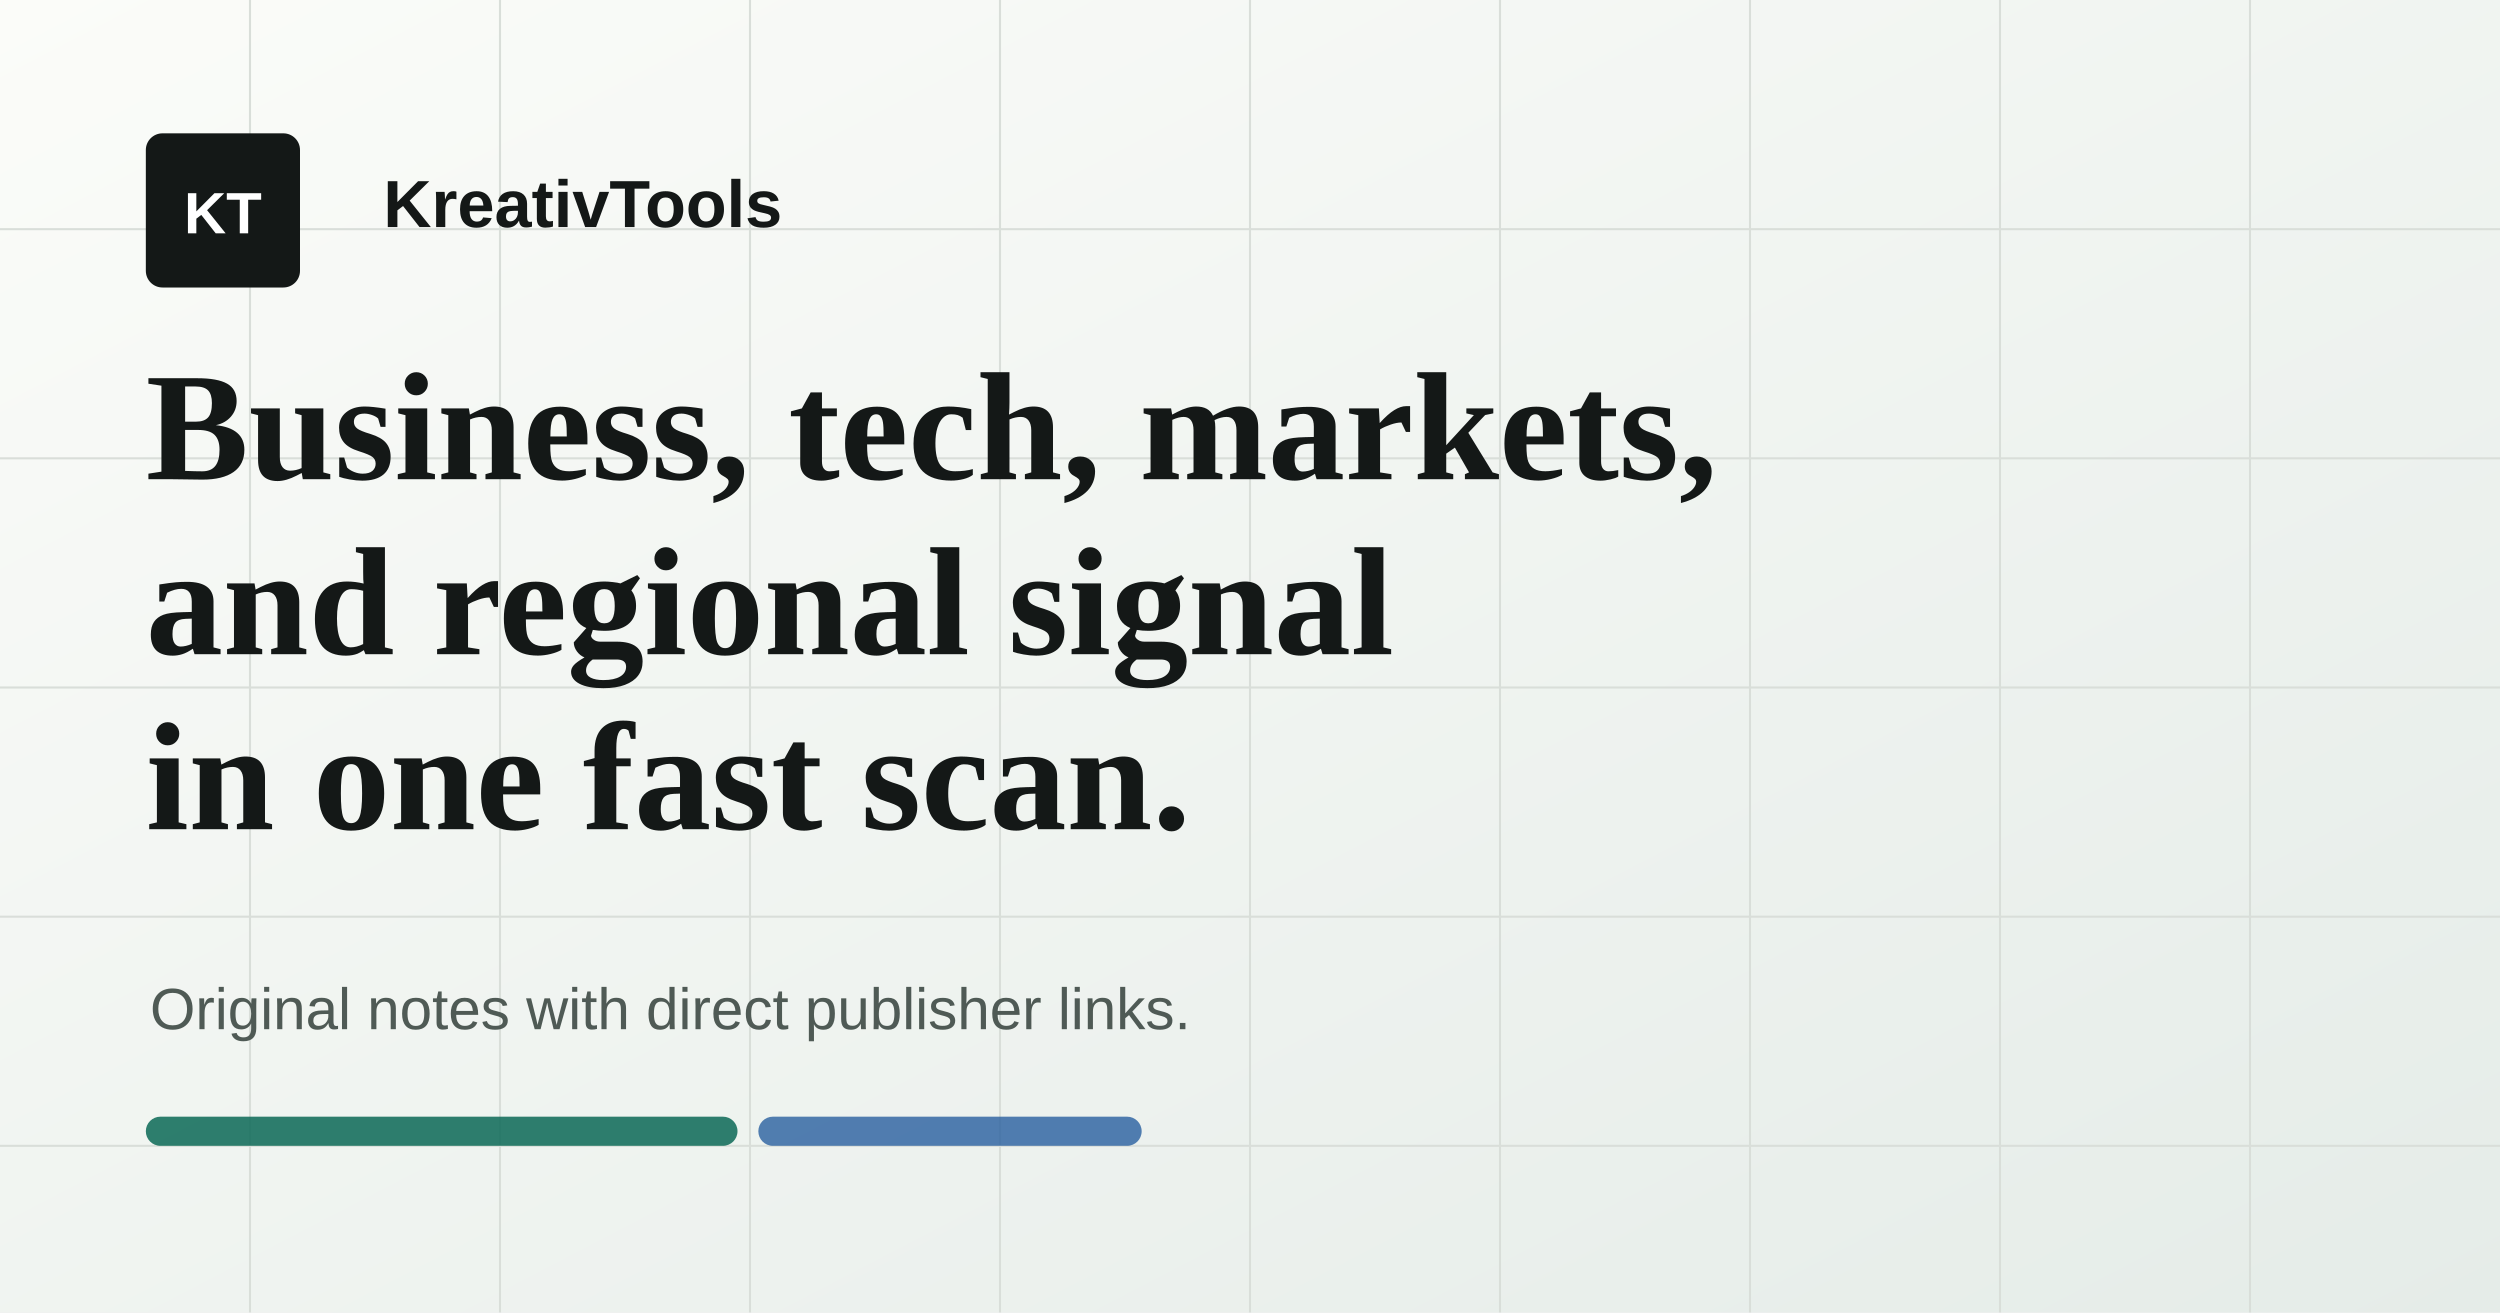
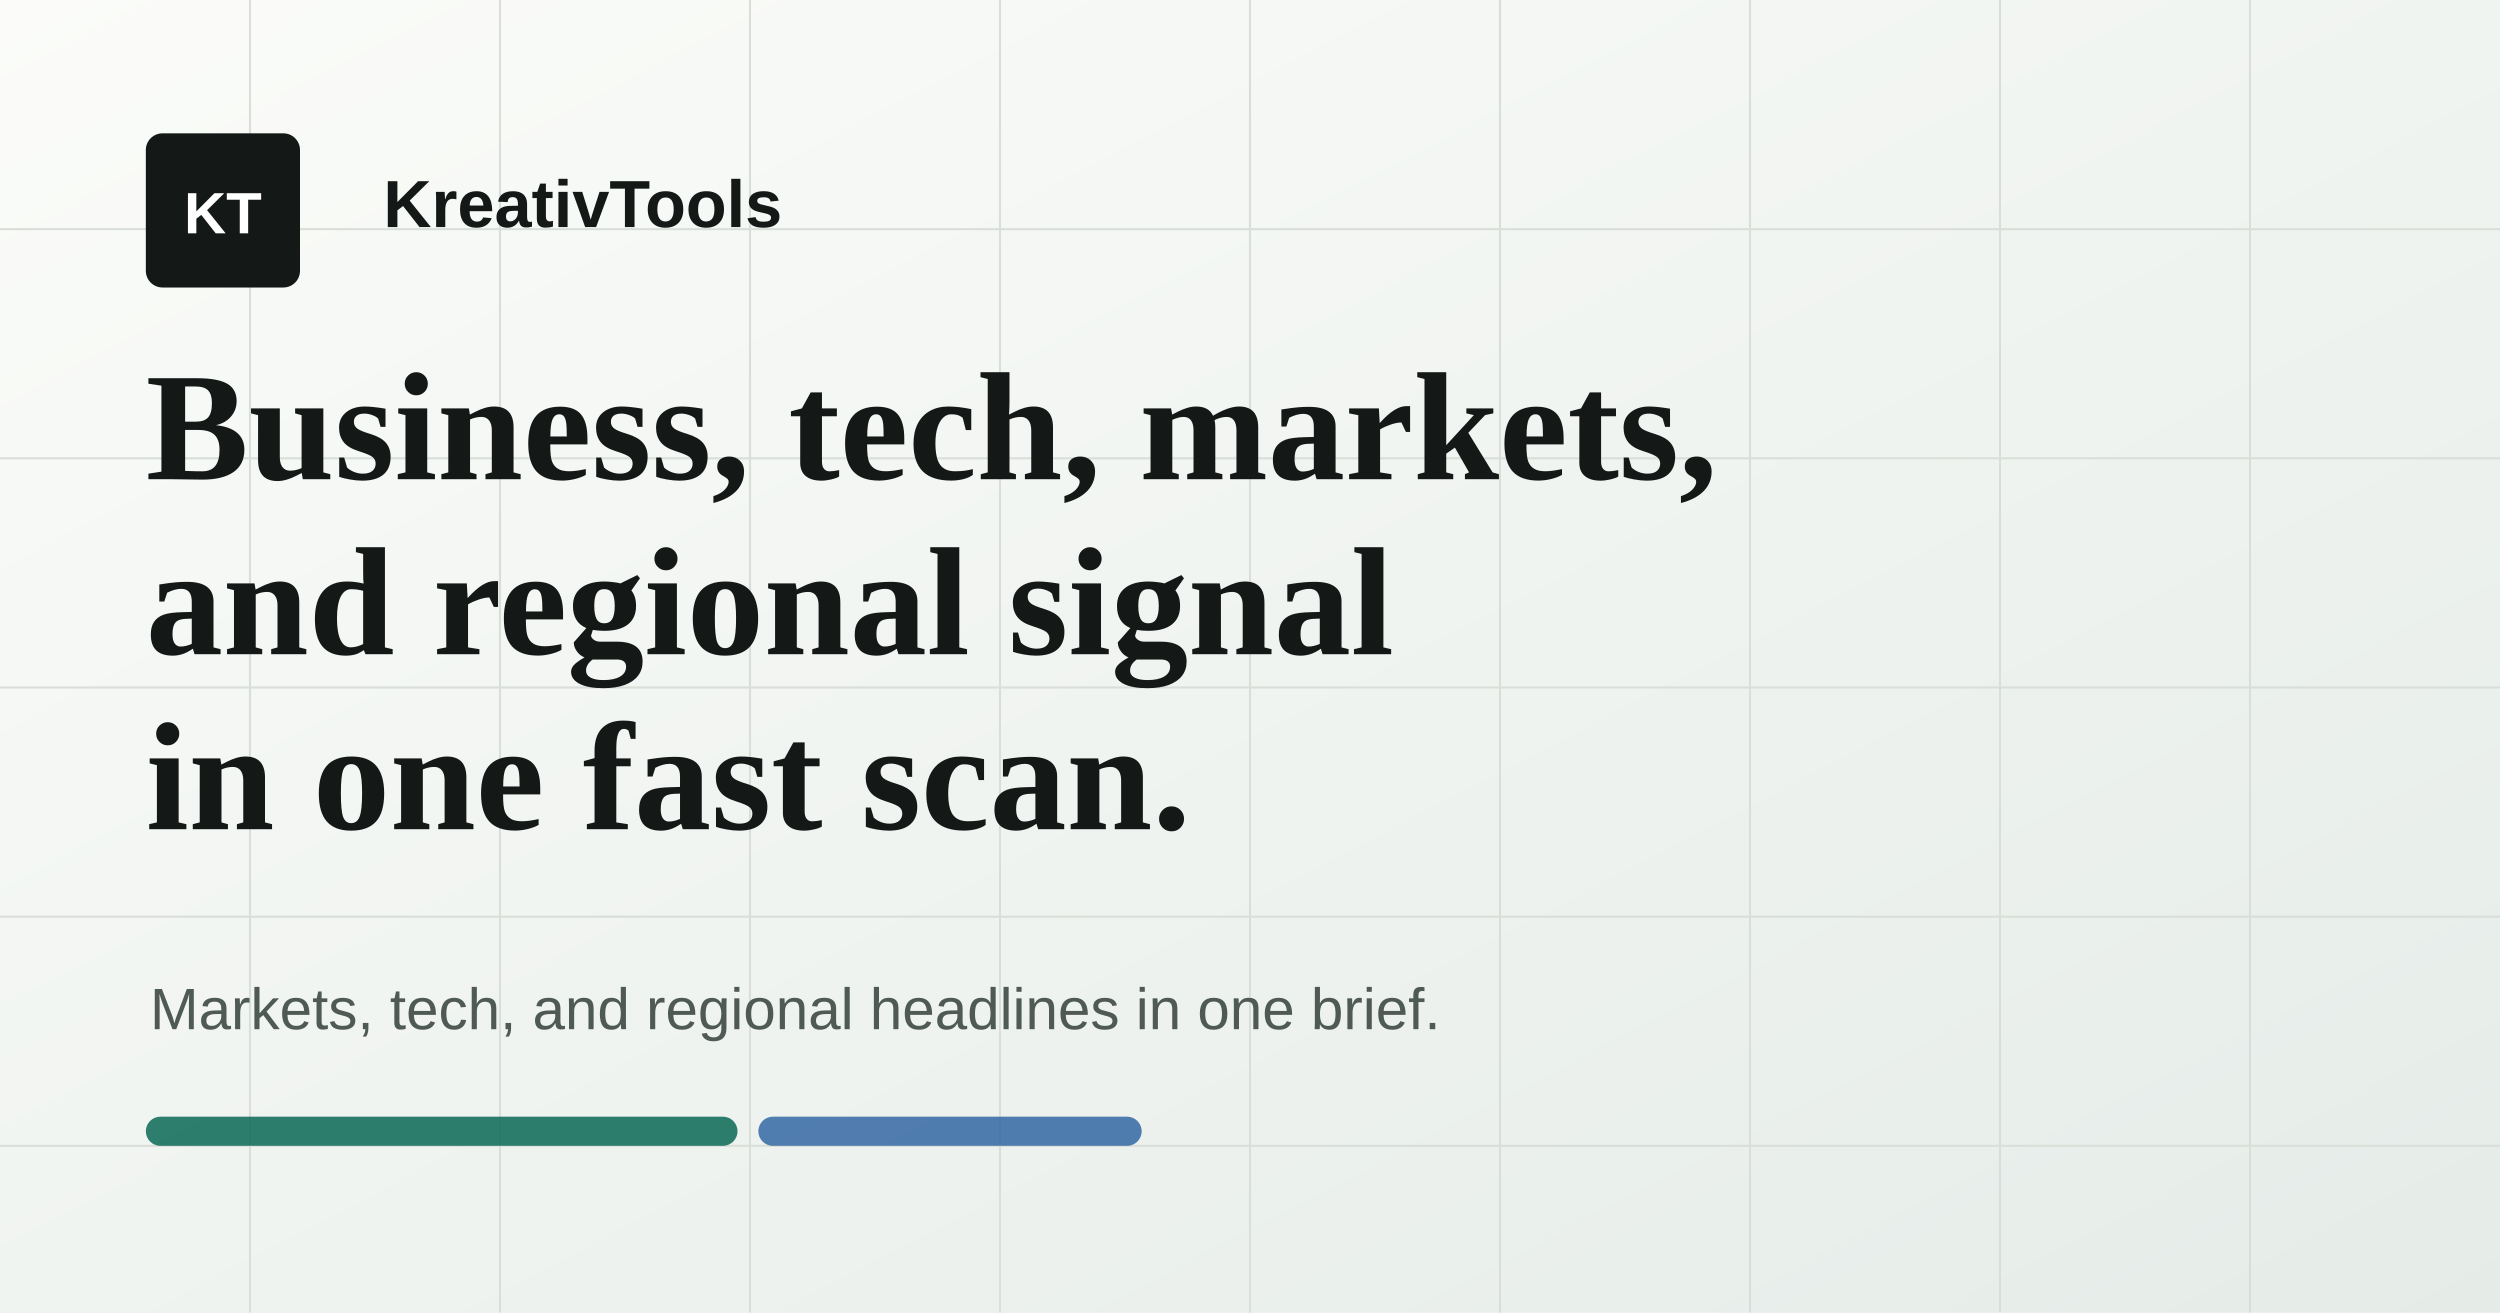
<svg xmlns="http://www.w3.org/2000/svg" width="1200" height="630" viewBox="0 0 1200 630" role="img" aria-labelledby="title desc">
  <defs>
    <linearGradient id="bg" x1="0" y1="0" x2="1" y2="1">
      <stop offset="0%" stop-color="#fbfcf9" />
      <stop offset="100%" stop-color="#e5ece8" />
    </linearGradient>
  </defs>
  <rect width="1200" height="630" fill="url(#bg)" />
  <g fill="none" stroke="#d9ded9" stroke-width="1">
    <path d="M0 110H1200" />
    <path d="M0 220H1200" />
    <path d="M0 330H1200" />
    <path d="M0 440H1200" />
    <path d="M0 550H1200" />
    <path d="M120 0V630" />
    <path d="M240 0V630" />
    <path d="M360 0V630" />
    <path d="M480 0V630" />
    <path d="M600 0V630" />
    <path d="M720 0V630" />
    <path d="M840 0V630" />
    <path d="M960 0V630" />
    <path d="M1080 0V630" />
  </g>
  <rect x="70" y="64" width="74" height="74" rx="8" fill="#141817" />
  <text x="107" y="112" text-anchor="middle" font-family="Space Grotesk, Arial, sans-serif" font-size="28" font-weight="700" fill="#ffffff">KT</text>
  <text x="184" y="109" font-family="Space Grotesk, Arial, sans-serif" font-size="32" font-weight="700" fill="#141817">KreativTools</text>
  <text x="70" y="230" font-family="Source Serif 4, Georgia, serif" font-size="74" font-weight="700" fill="#141817">Business, tech, markets,</text>
  <text x="70" y="314" font-family="Source Serif 4, Georgia, serif" font-size="74" font-weight="700" fill="#141817">and regional signal</text>
  <text x="70" y="398" font-family="Source Serif 4, Georgia, serif" font-size="74" font-weight="700" fill="#141817">in one fast scan.</text>
  <text x="72" y="494" font-family="Space Grotesk, Arial, sans-serif" font-size="28" font-weight="500" fill="#4f5a55">
-     Original notes with direct publisher links.
+     Markets, tech, and regional headlines in one brief.
  </text>
  <rect x="70" y="536" width="284" height="14" rx="7" fill="#0e6b58" opacity="0.86" />
  <rect x="364" y="536" width="184" height="14" rx="7" fill="#285f9f" opacity="0.8" />
</svg>
